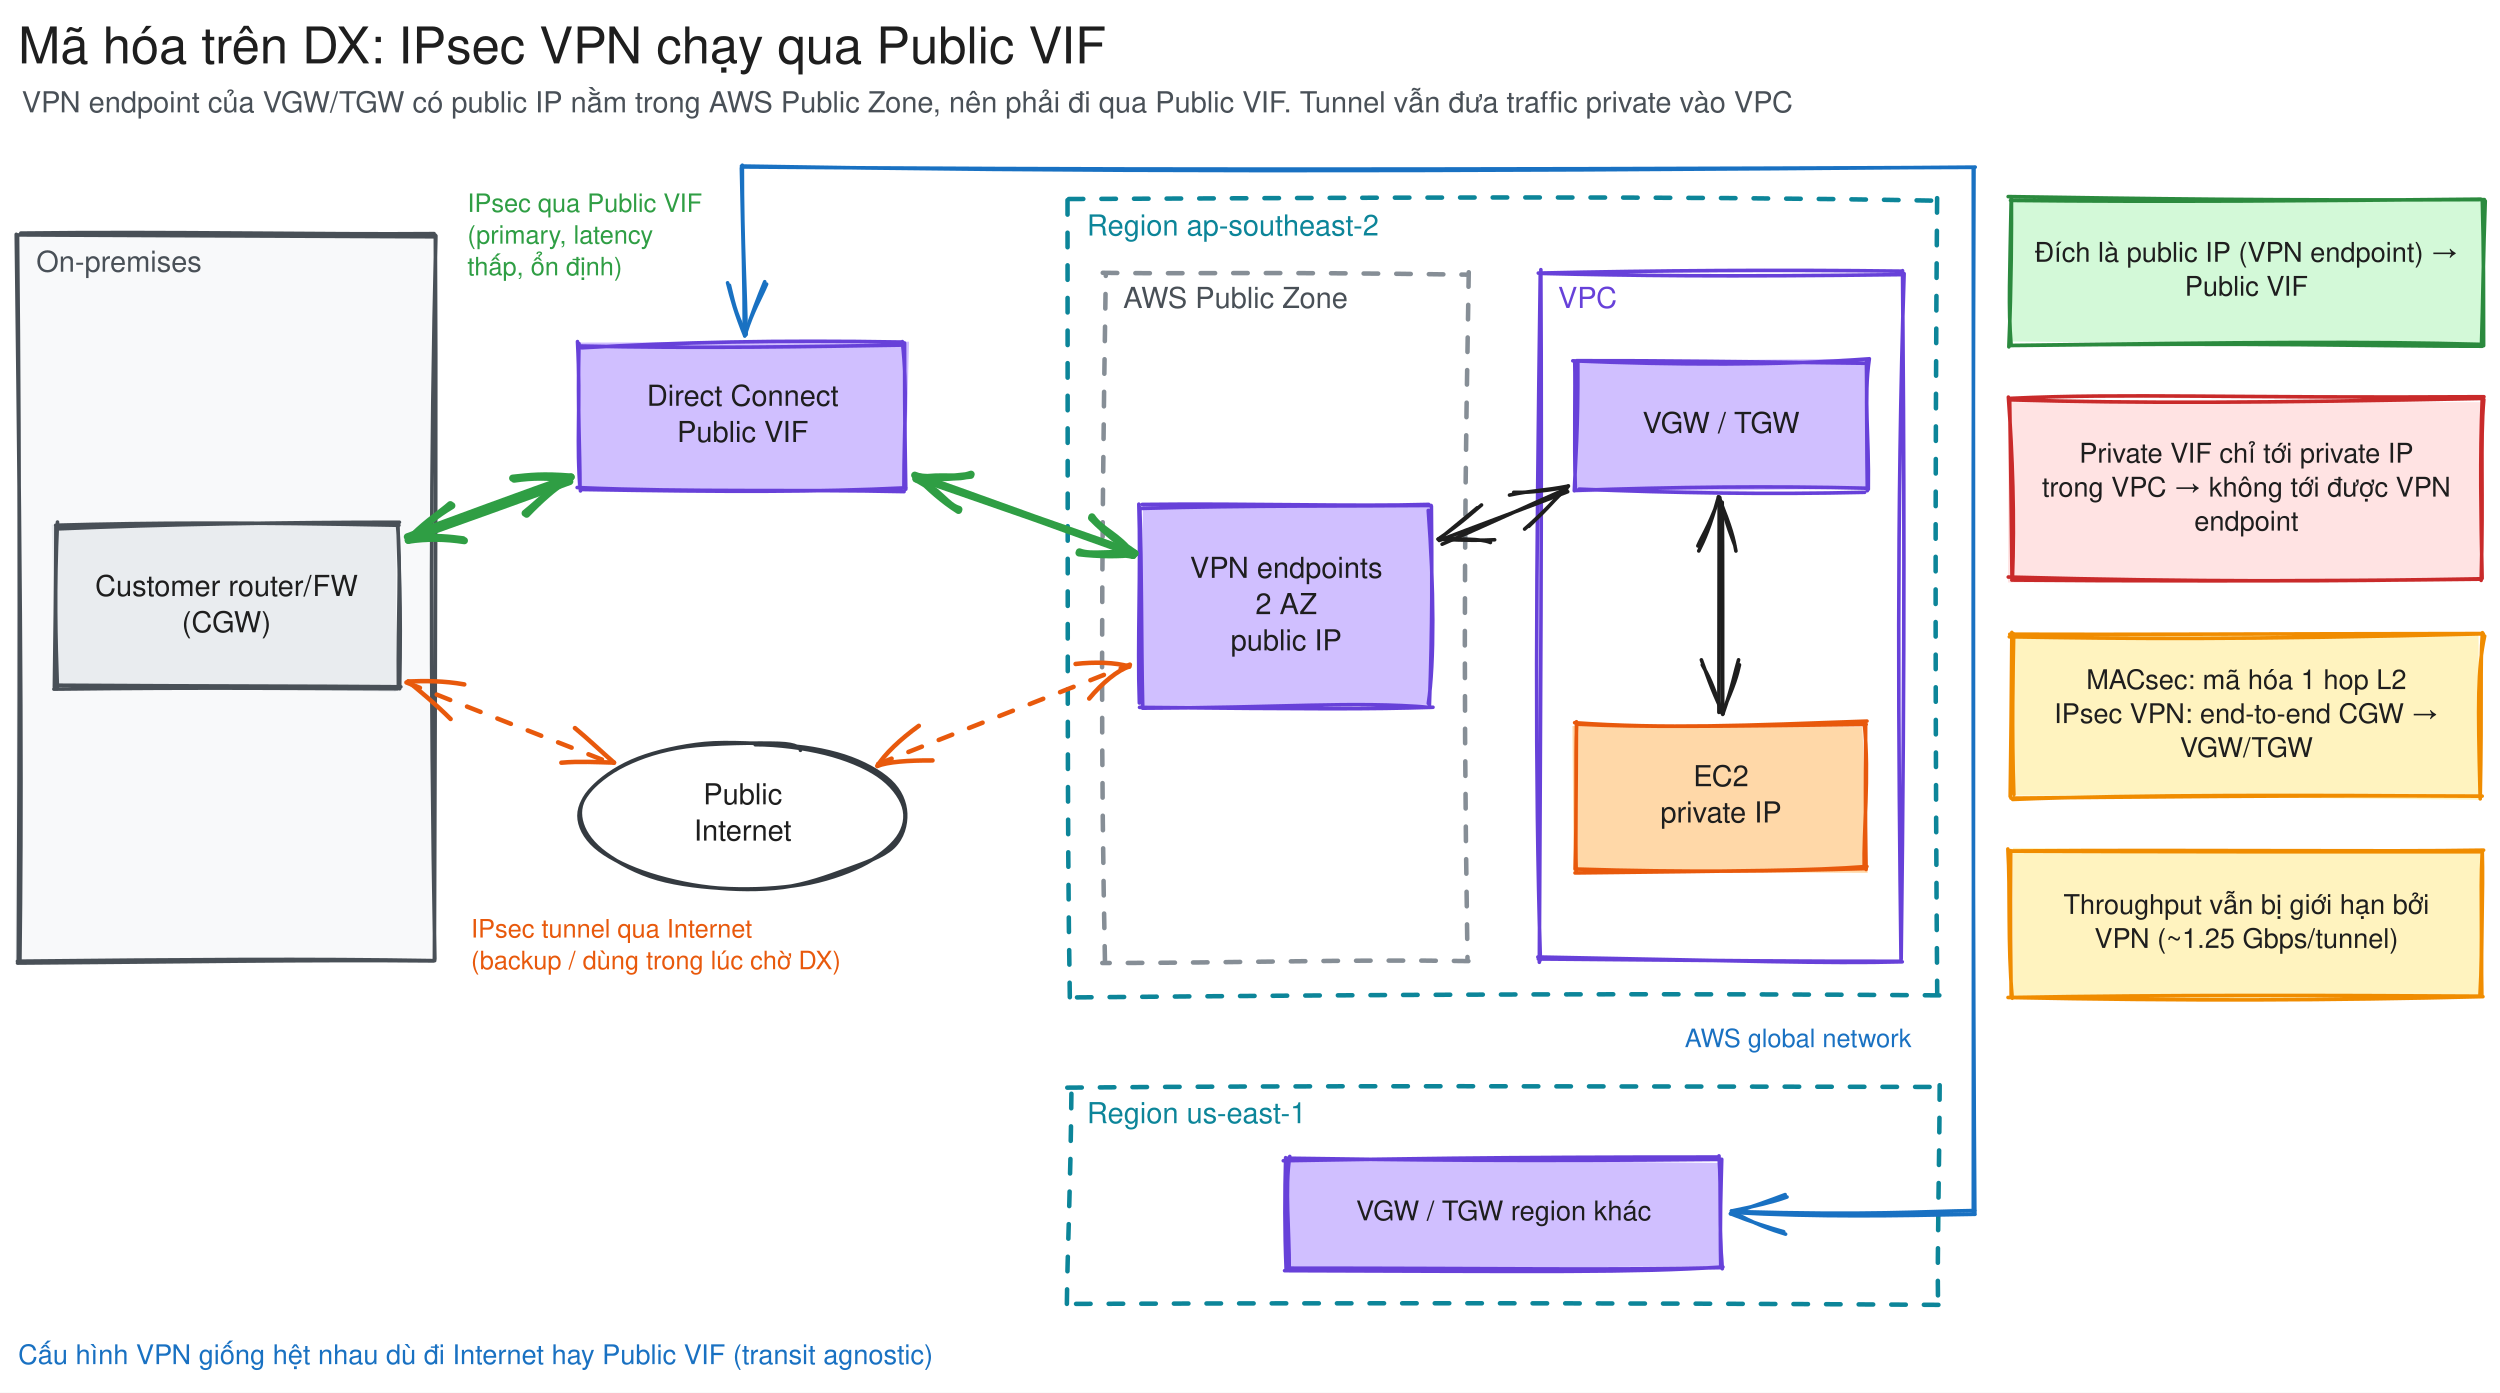
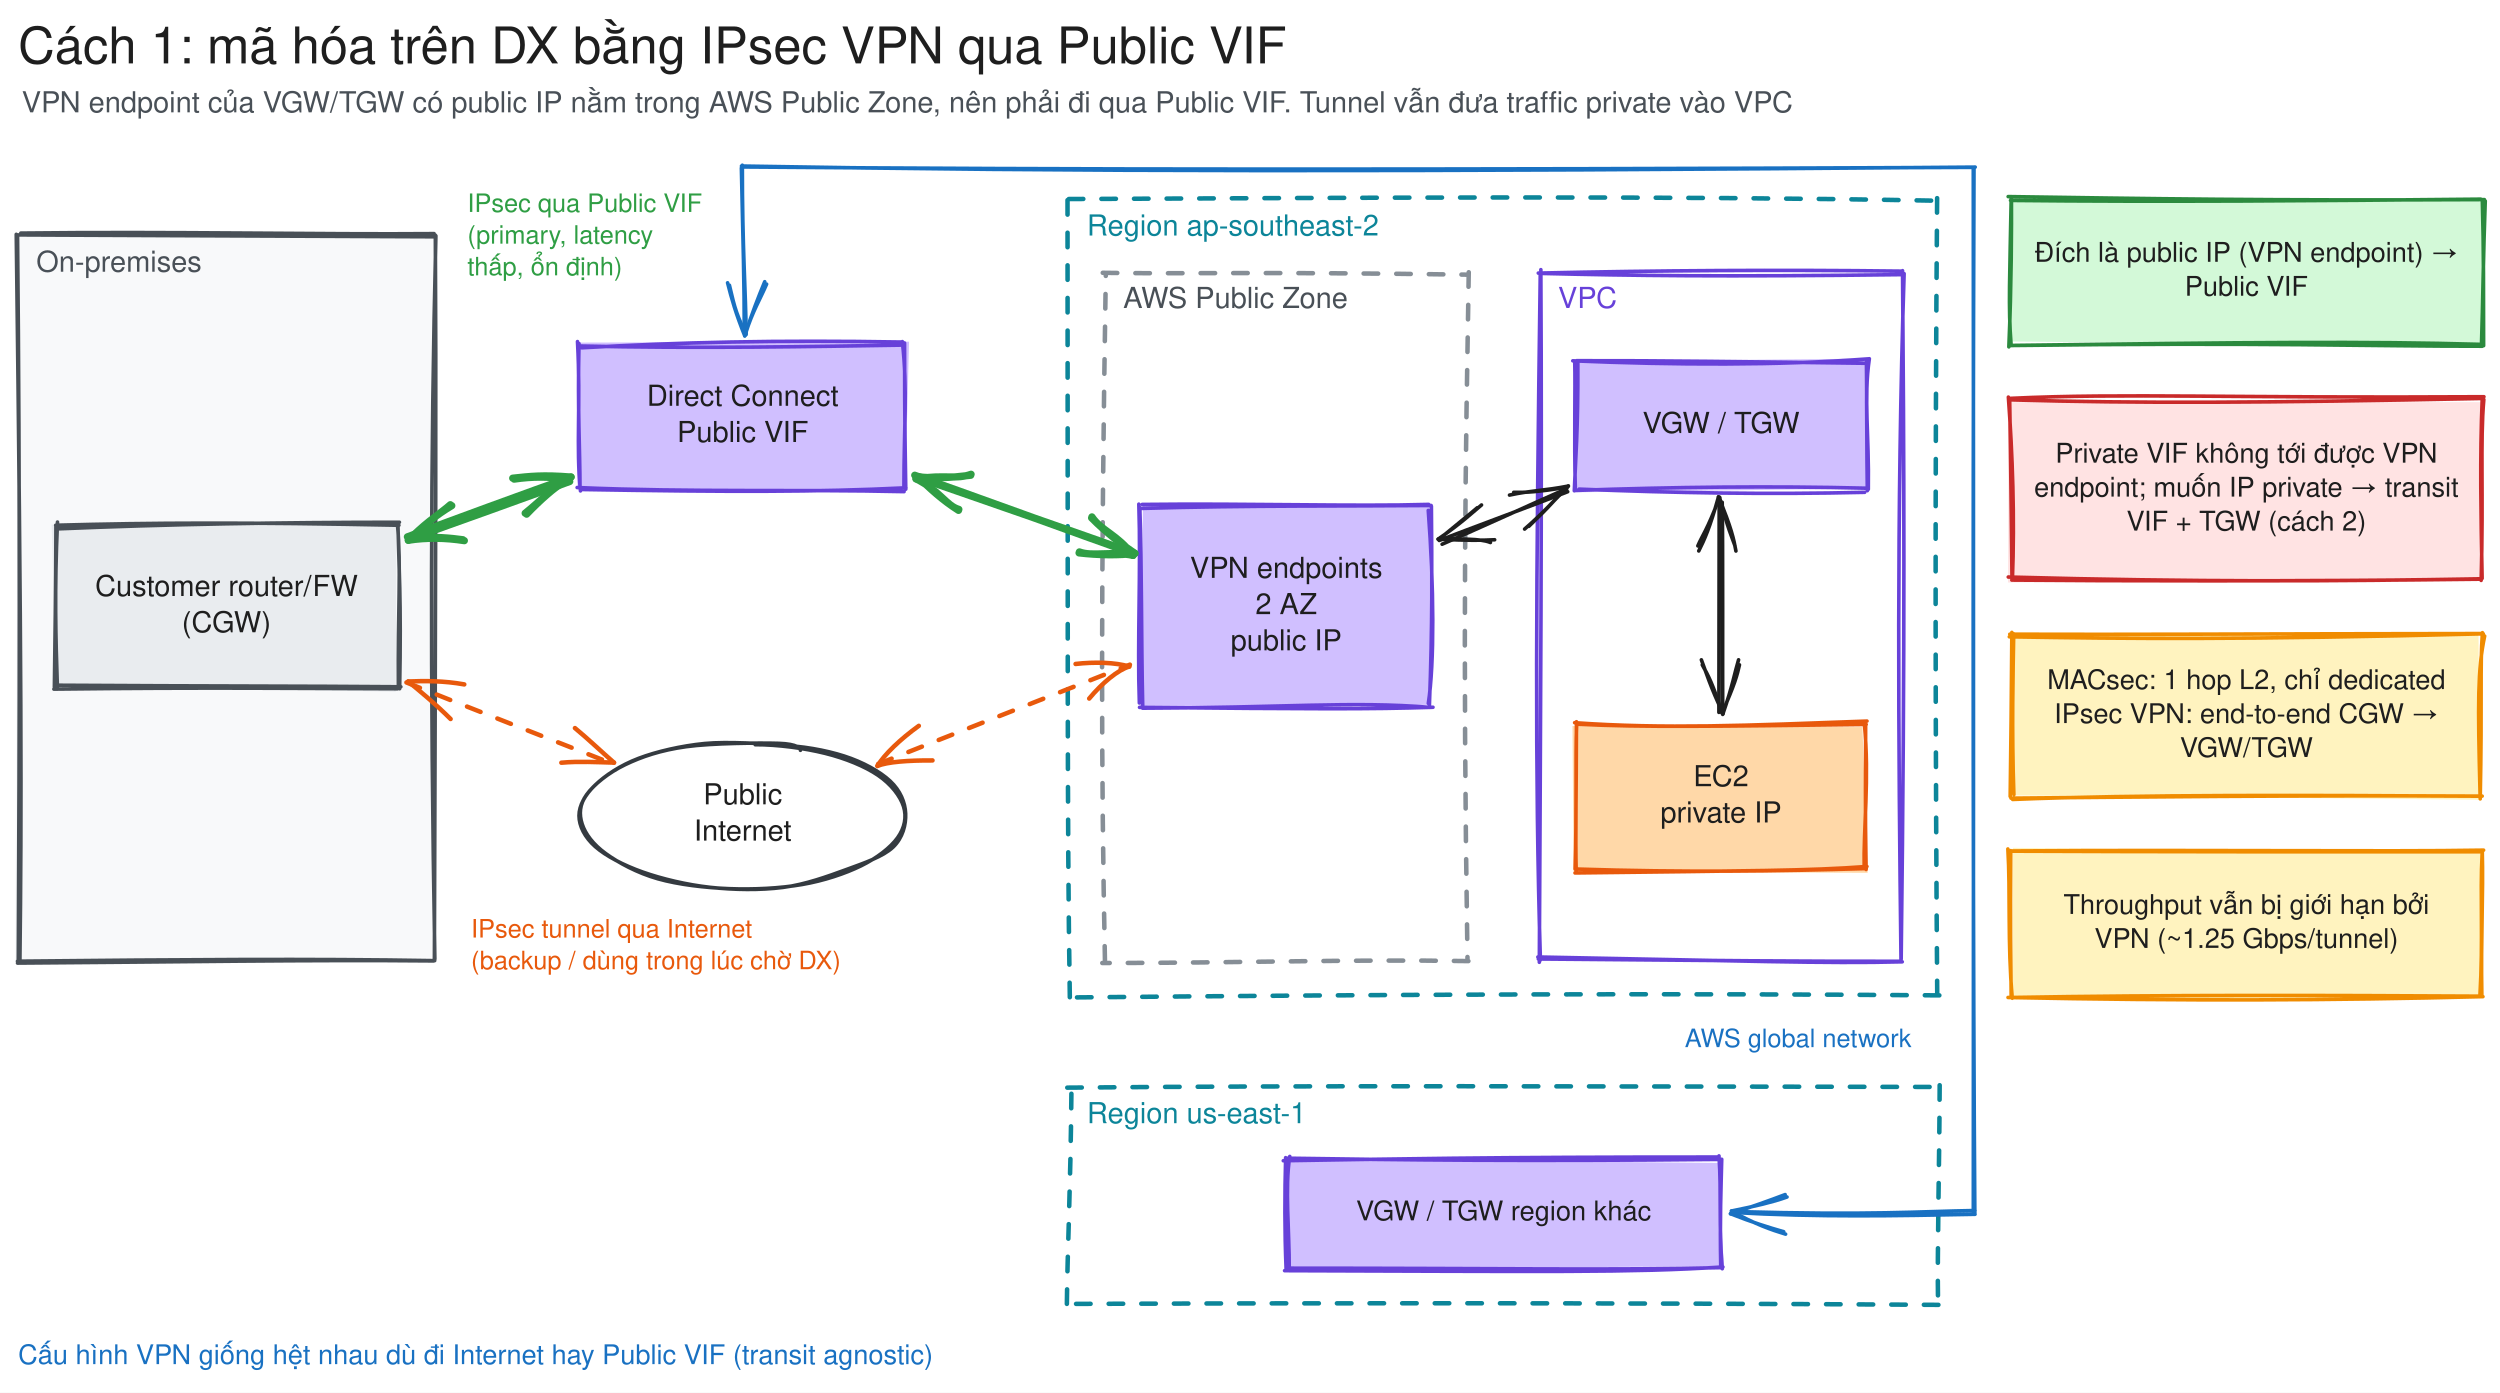
<svg xmlns="http://www.w3.org/2000/svg" version="1.1" viewBox="0 0 1380 768.75" width="1380" height="768.75">
  <defs>
    <style>
      @font-face {
        font-family: "Virgil";
        src: url("https://excalidraw.com/Virgil.woff2");
      }
      @font-face {
        font-family: "Cascadia";
        src: url("https://excalidraw.com/Cascadia.woff2");
      }
    </style>
  </defs>
  <rect x="0" y="0" width="1380" height="768.75" fill="#ffffff" />
-   <g transform="translate(10 10) rotate(0 304.64 17.5)">
-     <text x="0" y="25" font-family="Helvetica, Segoe UI Emoji" font-size="28px" fill="#1e1e1e" text-anchor="start" style="white-space: pre;" direction="ltr">Mã hóa trên DX: IPsec VPN chạy qua Public VIF</text>
+   <g transform="translate(10 10) rotate(0 352.03 17.5)">
+     <text x="0" y="25" font-family="Helvetica, Segoe UI Emoji" font-size="28px" fill="#1e1e1e" text-anchor="start" style="white-space: pre;" direction="ltr">Cách 1: mã hóa trên DX bằng IPsec VPN qua Public VIF</text>
  </g>
  <g transform="translate(12 48) rotate(0 504.96 10)">
    <text x="0" y="14" font-family="Helvetica, Segoe UI Emoji" font-size="16px" fill="#495057" text-anchor="start" style="white-space: pre;" direction="ltr">VPN endpoint của VGW/TGW có public IP nằm trong AWS Public Zone, nên phải đi qua Public VIF. Tunnel vẫn đưa traffic private vào VPC</text>
  </g>
  <g stroke-linecap="round" transform="translate(10 130) rotate(0 115 200)">
    <path d="M0.3 0.69 L229.93 1.6 L228.47 398.6 L-1.69 400.15" stroke="none" stroke-width="0" fill="#f8f9fa" />
    <path d="M1.5 -1.33 C84.46 -2.34, 168.47 -0.49, 229.61 -1.04 M-0.49 -0.33 C50.6 -0.02, 100.32 0.08, 229.39 0.71 M230.61 0.19 C227.68 121.36, 227.37 244.13, 230.04 399.39 M230.31 -0.2 C230.83 84.76, 230.52 168.41, 229.78 399.68 M229.4 400.43 C159.92 399.75, 89.06 401.03, -0.32 401.63 M229.94 400.27 C161.02 399.11, 91.8 399.65, -0.35 400.58 M1 399.61 C1.98 319.25, 1.98 238.98, -1.03 -0.64 M0.09 399.71 C0.73 271.05, 1.12 142.92, -0.32 -0.13" stroke="#495057" stroke-width="2" fill="none" />
  </g>
  <g transform="translate(20 136) rotate(0 48.24 10)">
    <text x="0" y="14" font-family="Helvetica, Segoe UI Emoji" font-size="16px" fill="#495057" text-anchor="start" style="white-space: pre;" direction="ltr">On-premises</text>
  </g>
  <g stroke-linecap="round" transform="translate(590 110) rotate(0 240 220)">
    <path d="M-0.02 -0.14 C163.38 -0.79, 325.05 -2.11, 479.85 0.8 M479.29 -0.62 C478.03 155.61, 478.34 311.7, 479.36 440.64 M480.51 439.44 C331.74 438.24, 184.85 438.9, -0.64 440.6 M0.54 440.46 C-1.08 340.12, -0.43 240.42, -0.73 0.03" stroke="#0c8599" stroke-width="2.5" fill="none" stroke-dasharray="8 10" />
  </g>
  <g transform="translate(600 116) rotate(0 86.96 10)">
    <text x="0" y="14" font-family="Helvetica, Segoe UI Emoji" font-size="16px" fill="#0c8599" text-anchor="start" style="white-space: pre;" direction="ltr">Region ap-southeast-2</text>
  </g>
  <g stroke-linecap="round" transform="translate(610 150) rotate(0 100 190)">
    <path d="M-1.27 0.59 C41.41 1.33, 82.52 -0.09, 200.54 1.62 M200.75 0.29 C199.08 98.87, 197.23 198.21, 200.05 379.15 M200.55 380.52 C136.02 379.47, 73.55 381.56, -1.53 381.59 M-0.07 380.28 C-2.11 278.62, -2.42 176.75, 0.41 1.1" stroke="#868e96" stroke-width="2.5" fill="none" stroke-dasharray="8 10" />
  </g>
  <g transform="translate(620 156) rotate(0 62 10)">
    <text x="0" y="14" font-family="Helvetica, Segoe UI Emoji" font-size="16px" fill="#495057" text-anchor="start" style="white-space: pre;" direction="ltr">AWS Public Zone</text>
  </g>
  <g stroke-linecap="round" transform="translate(850 150) rotate(0 100 190)">
    <path d="M0.97 0.93 C50.85 2.15, 99.98 2.86, 199.73 1.6 M-0.86 0.75 C65.23 -0.73, 132.13 -1.17, 199.69 -0.33 M201.08 1.05 C196.87 131.34, 197.92 261.11, 199.36 380.7 M200.2 -0.59 C200.99 100.74, 201.66 202.57, 199.45 379.44 M200.04 380.92 C157.69 382.03, 112.06 380.35, -1.1 378.26 M199.35 380.62 C147.51 380.71, 96.28 380.26, -0.84 379.36 M-0.29 381.18 C0.32 252.18, 1.26 125.68, 0.55 -1.15 M0.3 379.94 C-2.79 276.59, -2.12 172.78, 0.23 0.39" stroke="#6741d9" stroke-width="2" fill="none" />
  </g>
  <g transform="translate(860 156) rotate(0 15.36 10)">
    <text x="0" y="14" font-family="Helvetica, Segoe UI Emoji" font-size="16px" fill="#6741d9" text-anchor="start" style="white-space: pre;" direction="ltr">VPC</text>
  </g>
  <g stroke-linecap="round" transform="translate(590 600) rotate(0 240 60)">
    <path d="M-0.86 0.38 C139.66 -0.92, 281.12 -0.27, 479.36 -0.01 M480.7 -0.95 C480.54 45.07, 479.29 88.62, 479.8 120.22 M479.99 120.28 C295.08 119.05, 110.8 119.31, -0.38 119.75 M-1.09 119.73 C-0.77 88.68, 0.87 60.79, 1.44 1.52" stroke="#0c8599" stroke-width="2.5" fill="none" stroke-dasharray="8 10" />
  </g>
  <g transform="translate(600 606) rotate(0 65.76 10)">
    <text x="0" y="14" font-family="Helvetica, Segoe UI Emoji" font-size="16px" fill="#0c8599" text-anchor="start" style="white-space: pre;" direction="ltr">Region us-east-1</text>
  </g>
  <g stroke-linecap="round" transform="translate(30 290) rotate(0 95 45)">
    <path d="M-1.52 -0.38 L188.86 0.41 L188.48 91.85 L1.04 88.4" stroke="none" stroke-width="0" fill="#e9ecef" />
    <path d="M1.52 1.95 C62.63 -0.66, 124.27 -1.67, 190.47 -1.72 M0.74 -0.06 C53.87 -1.5, 106.32 -1.77, 190.19 -0.05 M189.36 -0.87 C191.56 22.98, 189.52 47.68, 189.89 89.43 M189.66 -0.57 C190.1 21.16, 191.59 40.91, 190.6 90.17 M191.26 89.1 C137.19 88.64, 85.18 88.78, 1.74 88.24 M189.46 90.2 C137.49 90.07, 84.09 89.38, -0.25 90.4 M1.67 89.19 C0.76 62.35, 0.06 35.16, 1.73 -1.82 M0.02 89.28 C0.26 63.79, 0.83 37.61, 0.87 0.38" stroke="#495057" stroke-width="2" fill="none" />
  </g>
  <g transform="translate(43.8 315) rotate(0 81.2 20)">
    <text x="81.2" y="14" font-family="Helvetica, Segoe UI Emoji" font-size="16px" fill="#1e1e1e" text-anchor="middle" style="white-space: pre;" direction="ltr">Customer router/FW</text>
    <text x="81.2" y="34" font-family="Helvetica, Segoe UI Emoji" font-size="16px" fill="#1e1e1e" text-anchor="middle" style="white-space: pre;" direction="ltr">(CGW)</text>
  </g>
  <g stroke-linecap="round" transform="translate(320 190) rotate(0 90 40)">
    <path d="M-0.84 -0.89 L181.79 -1.41 L179.71 80.32 L-1.25 79.97" stroke="none" stroke-width="0" fill="#d0bfff" />
    <path d="M1.1 1.99 C54.93 -1.09, 108.44 -2.39, 178.34 -1.18 M-0.34 0.98 C64.61 2.5, 128.81 1.3, 179.32 0.48 M178.09 -1.43 C181.09 24.59, 178.95 47.28, 178.96 78.09 M179.3 -0.65 C179.49 16.68, 179.13 33.55, 179.98 80.04 M179.05 81.38 C120.94 80.03, 61.92 81.84, -1.42 79.12 M180.08 79.27 C130.98 81.67, 83.07 81.62, 0.53 80.2 M0.42 80.98 C-2.12 56.61, 0.65 33.77, -1.22 -1.45 M0.16 79.04 C0.15 58.42, -1.22 36.85, -0.39 -0.35" stroke="#6741d9" stroke-width="2" fill="none" />
  </g>
  <g transform="translate(352.72 210) rotate(0 57.28 20)">
    <text x="57.28" y="14" font-family="Helvetica, Segoe UI Emoji" font-size="16px" fill="#1e1e1e" text-anchor="middle" style="white-space: pre;" direction="ltr">Direct Connect</text>
    <text x="57.28" y="34" font-family="Helvetica, Segoe UI Emoji" font-size="16px" fill="#1e1e1e" text-anchor="middle" style="white-space: pre;" direction="ltr">Public VIF</text>
  </g>
  <g stroke-linecap="round" transform="translate(320 410) rotate(0 90 40)">
    <path d="M53 3.77 C63.53 0.89, 78.77 -0.45, 91.67 -0.26 C104.58 -0.07, 118.72 2.25, 130.42 4.92 C142.11 7.58, 153.76 11.11, 161.85 15.74 C169.95 20.37, 176.38 27.2, 178.98 32.69 C181.57 38.18, 180.72 43.2, 177.43 48.68 C174.13 54.16, 167.49 60.87, 159.2 65.58 C150.91 70.29, 139.54 74.45, 127.68 76.93 C115.81 79.4, 101.14 80.53, 88.01 80.43 C74.88 80.33, 60.55 79.15, 48.91 76.34 C37.26 73.53, 25.94 68.39, 18.16 63.57 C10.38 58.74, 4.91 52.82, 2.21 47.4 C-0.49 41.98, -1.21 36.46, 1.96 31.04 C5.12 25.62, 9.76 19.89, 21.2 14.87 C32.65 9.86, 59.07 3.26, 70.62 0.95 C82.18 -1.35, 90.07 0.4, 90.53 1.02 M73.66 -0.41 C85.5 -1.77, 102.73 -0.3, 115.19 1.47 C127.65 3.23, 138.98 6.22, 148.42 10.2 C157.86 14.18, 166.45 20.26, 171.83 25.35 C177.21 30.44, 181.35 35.19, 180.72 40.73 C180.08 46.27, 174.39 53.07, 168.01 58.6 C161.63 64.14, 153.11 70.42, 142.45 73.94 C131.8 77.46, 116.64 79.04, 104.07 79.71 C91.51 80.39, 79.2 79.63, 67.06 77.97 C54.91 76.31, 41.17 73.31, 31.2 69.74 C21.23 66.17, 12.38 61.73, 7.26 56.57 C2.13 51.41, -0.42 44.96, 0.45 38.78 C1.32 32.61, 6.2 24.55, 12.48 19.52 C18.76 14.5, 27.77 11.95, 38.13 8.64 C48.5 5.32, 68.68 0.97, 74.65 -0.38 C80.61 -1.73, 73.91 -0.1, 73.94 0.54" stroke="none" stroke-width="0" fill="#ffffff" />
    <path d="M96.87 1.07 C109.27 1.04, 124.13 3.04, 135.42 5.85 C146.72 8.66, 157.4 13.05, 164.62 17.95 C171.84 22.84, 176.95 29.46, 178.75 35.21 C180.55 40.96, 179.35 46.98, 175.44 52.44 C171.52 57.89, 164.06 63.65, 155.28 67.95 C146.5 72.25, 134.89 76.15, 122.76 78.25 C110.63 80.35, 95.79 81.07, 82.51 80.55 C69.23 80.02, 54.43 78.31, 43.07 75.08 C31.72 71.85, 21.33 66.2, 14.38 61.16 C7.43 56.13, 3.12 50.32, 1.37 44.89 C-0.39 39.46, -0.1 34.05, 3.84 28.59 C7.78 23.13, 15.87 16.54, 25.03 12.14 C34.18 7.73, 44.62 4.14, 58.77 2.17 C72.91 0.2, 99.38 -0.01, 109.89 0.32 C120.4 0.66, 122.06 3.25, 121.83 4.17 M109.79 1.33 C122.3 1.61, 135.76 4.04, 146.03 7.34 C156.29 10.65, 165.73 15.85, 171.38 21.14 C177.03 26.42, 179.67 32.97, 179.92 39.07 C180.18 45.16, 178.38 52.53, 172.91 57.69 C167.43 62.85, 157.19 66.33, 147.08 70.02 C136.96 73.72, 124.71 78.22, 112.2 79.85 C99.7 81.48, 84.94 81.23, 72.04 79.81 C59.14 78.4, 45.39 75.11, 34.81 71.37 C24.23 67.62, 14.43 62.53, 8.56 57.34 C2.69 52.16, -0.38 45.92, -0.4 40.26 C-0.41 34.61, 3 28.66, 8.48 23.39 C13.96 18.11, 22.41 12.44, 32.48 8.61 C42.55 4.79, 56 1.71, 68.9 0.42 C81.8 -0.87, 103.01 0.76, 109.89 0.88 C116.78 1, 110.46 0.36, 110.19 1.15" stroke="#343a40" stroke-width="2" fill="none" />
  </g>
  <g transform="translate(377.92 430) rotate(0 32.08 20)">
    <text x="32.08" y="14" font-family="Helvetica, Segoe UI Emoji" font-size="16px" fill="#1e1e1e" text-anchor="middle" style="white-space: pre;" direction="ltr">Public</text>
    <text x="32.08" y="34" font-family="Helvetica, Segoe UI Emoji" font-size="16px" fill="#1e1e1e" text-anchor="middle" style="white-space: pre;" direction="ltr">Internet</text>
  </g>
  <g stroke-linecap="round" transform="translate(630 280) rotate(0 80 55)">
    <path d="M0.92 -1.95 L159.22 -0.27 L159.42 109.1 L-0.68 110.49" stroke="none" stroke-width="0" fill="#d0bfff" />
    <path d="M0.51 -1.55 C58.33 -2.27, 118.14 -0.35, 158.63 -1.57 M-0.65 0.67 C58.4 -1.09, 116.45 -0.51, 159.99 -0.97 M158.4 1.75 C161.55 43.11, 161.86 86.27, 158.43 108.27 M160.13 -0.56 C160.39 33, 160.76 64.56, 159.03 109.45 M159.52 110.48 C117.07 106.95, 77.42 110.73, 0.71 110.92 M161 110.41 C126.65 111.57, 94.18 111.4, -0.98 110.47 M-1.08 108.04 C-2.27 74.02, -0.18 34.42, -1.37 -1.71 M0.79 110.33 C-0.08 71.15, 0.31 33.68, -0.81 0.18" stroke="#6741d9" stroke-width="2" fill="none" />
  </g>
  <g transform="translate(656.08 305) rotate(0 53.92 30)">
    <text x="53.92" y="14" font-family="Helvetica, Segoe UI Emoji" font-size="16px" fill="#1e1e1e" text-anchor="middle" style="white-space: pre;" direction="ltr">VPN endpoints</text>
    <text x="53.92" y="34" font-family="Helvetica, Segoe UI Emoji" font-size="16px" fill="#1e1e1e" text-anchor="middle" style="white-space: pre;" direction="ltr">2 AZ</text>
    <text x="53.92" y="54" font-family="Helvetica, Segoe UI Emoji" font-size="16px" fill="#1e1e1e" text-anchor="middle" style="white-space: pre;" direction="ltr">public IP</text>
  </g>
  <g stroke-linecap="round" transform="translate(870 200) rotate(0 80 35)">
    <path d="M0.22 -0.55 L158.9 -2 L160.61 69.67 L-0.9 71.76" stroke="none" stroke-width="0" fill="#d0bfff" />
    <path d="M-1.82 -0.83 C54.66 1.54, 111.85 1.83, 161.7 -1.94 M0.29 -0.9 C47.41 -1, 94.33 -0.34, 160.45 0.54 M161.88 -1.98 C158.67 19.86, 161.82 40.28, 161.31 70.08 M160.16 -0.26 C160.53 23.22, 160.41 49.14, 160.76 70.86 M159.28 71.76 C106.25 73.03, 53.54 72.13, 1.68 69.99 M160.37 69.49 C107.51 68.17, 54.11 68.79, -0.8 70.73 M-0.98 70.9 C-0.36 53.91, 1.16 37.64, 0.97 -0.03 M-0.43 69.45 C-1.13 42.21, -0.36 14.45, -0.74 -0.43" stroke="#6741d9" stroke-width="2" fill="none" />
  </g>
  <g transform="translate(907.2 225) rotate(0 42.8 10)">
    <text x="42.8" y="14" font-family="Helvetica, Segoe UI Emoji" font-size="16px" fill="#1e1e1e" text-anchor="middle" style="white-space: pre;" direction="ltr">VGW / TGW</text>
  </g>
  <g stroke-linecap="round" transform="translate(870 400) rotate(0 80 40)">
    <path d="M-1.99 0.79 L158.06 1.36 L160.95 81.8 L-1.38 81.2" stroke="none" stroke-width="0" fill="#ffd8a8" />
    <path d="M-0.8 -1.07 C48.55 2.42, 94.33 0.46, 160.57 -1.96 M1 -0.21 C37.07 1.55, 75.1 0.96, 160.14 -0.09 M159.16 -0.12 C162 29.45, 158.54 57.59, 159.02 79.52 M159.83 0.92 C159.92 23.01, 159.41 45.03, 160.08 79.96 M160.55 78.29 C128.33 80.7, 96.83 80.64, -0.59 81.87 M160.17 79.45 C110.34 80.93, 60.61 81.65, -0.19 79.7 M0.07 81.77 C-0.45 60.14, 0.15 40.24, 0.2 -1.6 M-0.54 79.68 C0.41 49.56, -0.37 17.25, 0.28 0.66" stroke="#e8590c" stroke-width="2" fill="none" />
  </g>
  <g transform="translate(912.4 420) rotate(0 37.6 20)">
    <text x="37.6" y="14" font-family="Helvetica, Segoe UI Emoji" font-size="16px" fill="#1e1e1e" text-anchor="middle" style="white-space: pre;" direction="ltr">EC2</text>
    <text x="37.6" y="34" font-family="Helvetica, Segoe UI Emoji" font-size="16px" fill="#1e1e1e" text-anchor="middle" style="white-space: pre;" direction="ltr">private IP</text>
  </g>
  <g stroke-linecap="round" transform="translate(710 640) rotate(0 120 30)">
    <path d="M0.61 -0.38 L238.59 1.97 L241.55 58.98 L1.8 60.41" stroke="none" stroke-width="0" fill="#d0bfff" />
    <path d="M-1.62 0.73 C54.63 -0.19, 111.96 -1.36, 238.58 -1.32 M-0.21 -0.69 C65.51 0.31, 130.65 1.12, 239.31 -0.01 M238.88 -1.95 C240.3 18.49, 238.69 36.18, 240.69 60.34 M240.39 -0.08 C240.02 16.1, 239.31 32.22, 239.86 59.83 M241.04 59.36 C190.7 62.68, 141.49 61.83, -0.91 61.41 M240.83 59.72 C180.32 61.19, 120.54 60.04, 0.65 60.03 M1.66 60.23 C1.76 39.75, -0.82 15.78, 1.95 -1.65 M-0.05 60.98 C-0.95 39.39, -0.87 18.77, -0.33 -0.97" stroke="#6741d9" stroke-width="2" fill="none" />
  </g>
  <g transform="translate(747.65 660.625) rotate(0 82.35 9.375)">
    <text x="82.35" y="13" font-family="Helvetica, Segoe UI Emoji" font-size="15px" fill="#1e1e1e" text-anchor="middle" style="white-space: pre;" direction="ltr">VGW / TGW region khác</text>
  </g>
  <g stroke-linecap="round" transform="translate(1110 110) rotate(0 130 40)">
    <path d="M-0.06 1.49 L260.02 0.98 L261.65 81.07 L-0.33 78.5" stroke="none" stroke-width="0" fill="#d3f9d8" />
    <path d="M-1.49 -1.48 C71.56 -0.38, 144.97 0.8, 261.37 0.18 M-0.19 0.64 C83.7 1.55, 167.3 0.86, 259.4 -0.07 M261.86 0.96 C260.83 28.52, 260.5 59.06, 259.78 80.08 M260.24 0.56 C261.04 26.71, 260.9 54.68, 260.95 80.81 M260.21 81.12 C199.9 81.19, 140.78 78.91, -0.44 80.73 M259.38 80.09 C196.89 78.32, 132.37 78.9, 0.52 80.67 M-1.11 81.47 C0.36 47.08, 0.4 14.37, 0.32 -0.92 M0.09 79.85 C-1.48 60.14, -0.57 41.73, 0.18 -0.53" stroke="#2b8a3e" stroke-width="2" fill="none" />
  </g>
  <g transform="translate(1125.775 131.25) rotate(0 114.225 18.75)">
    <text x="114.225" y="13.25" font-family="Helvetica, Segoe UI Emoji" font-size="15px" fill="#1e1e1e" text-anchor="middle" style="white-space: pre;" direction="ltr">Đích là public IP (VPN endpoint) →</text>
    <text x="114.225" y="32" font-family="Helvetica, Segoe UI Emoji" font-size="15px" fill="#1e1e1e" text-anchor="middle" style="white-space: pre;" direction="ltr">Public VIF</text>
  </g>
  <g stroke-linecap="round" transform="translate(1110 220) rotate(0 130 50)">
    <path d="M-1.38 1.96 L260.36 1.99 L258.62 98.6 L-1.56 101.57" stroke="none" stroke-width="0" fill="#ffe3e3" />
    <path d="M-0.16 -0.11 C61.61 -3.07, 123.35 -0.14, 261.13 -1.01 M0.49 0.75 C70.01 2.7, 138.98 2.45, 260.3 -0.05 M261.07 0.51 C258.99 24.22, 260.96 51.41, 259.58 100.38 M260.2 -0.33 C258.8 33.02, 259.48 64.19, 260.13 99.28 M258.55 99.5 C180.98 100.9, 102.71 101.34, -1.44 98.52 M259.24 99.71 C156.95 101, 53.56 100.71, 0.52 100.2 M0.85 100.16 C2.17 65.74, 0.92 30.55, -1.38 -0.8 M0.62 99.28 C0.23 68.14, -0.04 34.59, -0.67 0.07" stroke="#c92a2a" stroke-width="2" fill="none" />
  </g>
-   <g transform="translate(1128.775 241.875) rotate(0 111.225 28.125)">
-     <text x="111.225" y="13.5" font-family="Helvetica, Segoe UI Emoji" font-size="15px" fill="#1e1e1e" text-anchor="middle" style="white-space: pre;" direction="ltr">Private VIF chỉ tới private IP</text>
-     <text x="111.225" y="32.25" font-family="Helvetica, Segoe UI Emoji" font-size="15px" fill="#1e1e1e" text-anchor="middle" style="white-space: pre;" direction="ltr">trong VPC → không tới được VPN</text>
-     <text x="111.225" y="51" font-family="Helvetica, Segoe UI Emoji" font-size="15px" fill="#1e1e1e" text-anchor="middle" style="white-space: pre;" direction="ltr">endpoint</text>
+   <g transform="translate(1110.24 241.88) rotate(0 129.76 28.12)">
+     <text x="129.76" y="13.5" font-family="Helvetica, Segoe UI Emoji" font-size="15px" fill="#1e1e1e" text-anchor="middle" style="white-space: pre;" direction="ltr">Private VIF không tới được VPN</text>
+     <text x="129.76" y="32.25" font-family="Helvetica, Segoe UI Emoji" font-size="15px" fill="#1e1e1e" text-anchor="middle" style="white-space: pre;" direction="ltr">endpoint; muốn IP private → transit</text>
+     <text x="129.76" y="51" font-family="Helvetica, Segoe UI Emoji" font-size="15px" fill="#1e1e1e" text-anchor="middle" style="white-space: pre;" direction="ltr">VIF + TGW (cách 2)</text>
  </g>
  <g stroke-linecap="round" transform="translate(1110 350) rotate(0 130 45)">
    <path d="M-0.02 -0.77 L258.14 -0.15 L258.7 91.42 L-0.06 89.04" stroke="none" stroke-width="0" fill="#fff3bf" />
    <path d="M-0.86 1.52 C64.87 2.61, 126.41 3.3, 260.77 -0.13 M-0.61 0.08 C64.94 0.34, 130.02 -0.13, 259.4 -0.28 M261.53 1.1 C257.63 19.81, 257.69 37.18, 259 88.5 M260.29 -0.76 C258.91 18.09, 260.19 35.99, 259.08 90.98 M258.7 89.5 C165.28 88.96, 69.26 88.48, 0.99 91.3 M260.16 89.45 C160.25 88.91, 59.09 90.07, 0.06 90.58 M1.66 88.64 C0.42 53.37, 1.25 19.37, 1.57 -0.15 M-0.38 89.64 C0.03 62.95, 0.23 36.17, 0.54 -0.91" stroke="#f08c00" stroke-width="2" fill="none" />
  </g>
-   <g transform="translate(1136.275 366.875) rotate(0 103.725 28.125)">
-     <text x="103.725" y="13.5" font-family="Helvetica, Segoe UI Emoji" font-size="15px" fill="#1e1e1e" text-anchor="middle" style="white-space: pre;" direction="ltr">MACsec: mã hóa 1 hop L2</text>
-     <text x="103.725" y="32.25" font-family="Helvetica, Segoe UI Emoji" font-size="15px" fill="#1e1e1e" text-anchor="middle" style="white-space: pre;" direction="ltr">IPsec VPN: end-to-end CGW →</text>
-     <text x="103.725" y="51" font-family="Helvetica, Segoe UI Emoji" font-size="15px" fill="#1e1e1e" text-anchor="middle" style="white-space: pre;" direction="ltr">VGW/TGW</text>
+   <g transform="translate(1120.91 366.88) rotate(0 119.09 28.12)">
+     <text x="119.09" y="13.5" font-family="Helvetica, Segoe UI Emoji" font-size="15px" fill="#1e1e1e" text-anchor="middle" style="white-space: pre;" direction="ltr">MACsec: 1 hop L2, chỉ dedicated</text>
+     <text x="119.09" y="32.25" font-family="Helvetica, Segoe UI Emoji" font-size="15px" fill="#1e1e1e" text-anchor="middle" style="white-space: pre;" direction="ltr">IPsec VPN: end-to-end CGW →</text>
+     <text x="119.09" y="51" font-family="Helvetica, Segoe UI Emoji" font-size="15px" fill="#1e1e1e" text-anchor="middle" style="white-space: pre;" direction="ltr">VGW/TGW</text>
  </g>
  <g stroke-linecap="round" transform="translate(1110 470) rotate(0 130 40)">
    <path d="M1.07 -1.99 L259.76 1.01 L260.55 80.45 L1.15 81.55" stroke="none" stroke-width="0" fill="#fff3bf" />
    <path d="M0.91 -0.27 C103.23 -1.08, 205.25 0.25, 260.94 -0.72 M-0.02 -0.15 C81.3 0.22, 161.64 0.22, 260.25 0.19 M260.13 1.49 C258.89 23.53, 260.74 48.51, 258.9 80.08 M260.21 -0.69 C260.87 24.08, 259.38 46.75, 259.98 79.58 M260.58 80.14 C178.09 82.26, 96.3 82.63, -1.57 80.61 M260.19 79.89 C172.79 79.39, 85.13 79.09, -0.16 80.62 M0.78 81.04 C-1.92 50.81, -0.23 21.86, -1.66 -1.37 M0.17 80.29 C-0.06 60.24, -0.34 40.34, -0.06 -0.45" stroke="#f08c00" stroke-width="2" fill="none" />
  </g>
  <g transform="translate(1136.2 491.25) rotate(0 103.8 18.75)">
    <text x="103.8" y="13.25" font-family="Helvetica, Segoe UI Emoji" font-size="15px" fill="#1e1e1e" text-anchor="middle" style="white-space: pre;" direction="ltr">Throughput vẫn bị giới hạn bởi</text>
    <text x="103.8" y="32" font-family="Helvetica, Segoe UI Emoji" font-size="15px" fill="#1e1e1e" text-anchor="middle" style="white-space: pre;" direction="ltr">VPN (~1.25 Gbps/tunnel)</text>
  </g>
  <g stroke-linecap="round">
    <g transform="translate(225.6301 297.9258) rotate(0 44.36994 -16.34682)">
      <path d="M0.47 -0.35 C15.35 -5.63, 74.23 -26.74, 88.86 -32.14 M-0.74 -1.59 C14.02 -7.17, 73.31 -28.98, 87.98 -33.97" stroke="#2f9e44" stroke-width="4" fill="none" />
    </g>
    <g transform="translate(225.6301 297.9258) rotate(0 44.36994 -16.34682)">
      <path d="M22.96 -19.32 C18.22 -15.06, 11 -10.84, 2.09 -1 M23.75 -18.79 C15.47 -13.85, 7.39 -7.45, -0.23 0.31" stroke="#2f9e44" stroke-width="4" fill="none" />
    </g>
    <g transform="translate(225.6301 297.9258) rotate(0 44.36994 -16.34682)">
      <path d="M29.88 0 C23.37 -0.89, 14.3 -1.85, 2.09 -1 M30.68 0.52 C20.2 -1.1, 9.77 -1.26, -0.23 0.31" stroke="#2f9e44" stroke-width="4" fill="none" />
    </g>
    <g transform="translate(225.6301 297.9258) rotate(0 44.36994 -16.34682)">
      <path d="M64.27 -14.64 C72.07 -20.82, 77.23 -26.86, 89.59 -34.61 M65.07 -14.11 C72.78 -22.15, 80.4 -28.76, 87.27 -33.3" stroke="#2f9e44" stroke-width="4" fill="none" />
    </g>
    <g transform="translate(225.6301 297.9258) rotate(0 44.36994 -16.34682)">
      <path d="M57.39 -33.97 C66.94 -35, 73.95 -35.86, 89.59 -34.61 M58.18 -33.44 C68.08 -34.91, 78.03 -34.96, 87.27 -33.3" stroke="#2f9e44" stroke-width="4" fill="none" />
    </g>
  </g>
  <g stroke-linecap="round">
    <g transform="translate(505.6632 263.4821) rotate(0 59.33685 20.7679)">
      <path d="M0.48 -0.07 C20.22 6.73, 98.09 33.86, 117.95 40.97 M-0.72 -1.15 C19.44 5.78, 100.26 35.21, 120.28 42.21" stroke="#2f9e44" stroke-width="4" fill="none" />
    </g>
    <g transform="translate(505.6632 263.4821) rotate(0 59.33685 20.7679)">
      <path d="M30.37 -1.69 C21.66 1.39, 16.54 -1.66, -0.01 0.83 M30.18 -1.14 C19 0.26, 9.46 0.68, 1.02 -0.33" stroke="#2f9e44" stroke-width="4" fill="none" />
    </g>
    <g transform="translate(505.6632 263.4821) rotate(0 59.33685 20.7679)">
      <path d="M23.62 17.69 C16.65 15.65, 13.3 7.52, -0.01 0.83 M23.44 18.24 C14.62 12.67, 7.51 6.1, 1.02 -0.33" stroke="#2f9e44" stroke-width="4" fill="none" />
    </g>
    <g transform="translate(505.6632 263.4821) rotate(0 59.33685 20.7679)">
      <path d="M90.17 41.17 C97.21 43.86, 107.84 40.66, 119.79 43.1 M89.98 41.73 C100.41 42.95, 112.48 43.16, 120.81 41.95" stroke="#2f9e44" stroke-width="4" fill="none" />
    </g>
    <g transform="translate(505.6632 263.4821) rotate(0 59.33685 20.7679)">
      <path d="M97.08 21.85 C102.34 29.63, 111.16 31.51, 119.79 43.1 M96.9 22.4 C104.89 30.59, 114.47 37.75, 120.81 41.95" stroke="#2f9e44" stroke-width="4" fill="none" />
    </g>
  </g>
  <g stroke-linecap="round">
    <g transform="translate(225.5641 375.5785) rotate(0 56.11876 22.64441)">
      <path d="M-1.2 1.14 C17.44 8.83, 93.6 38.5, 112.39 45.93" stroke="#e8590c" stroke-width="2.5" fill="none" stroke-dasharray="8 10" />
    </g>
    <g transform="translate(225.5641 375.5785) rotate(0 56.11876 22.64441)">
      <path d="M30.7 2.21 C19.48 0.19, 8.79 0.23, -0.22 0.6" stroke="#e8590c" stroke-width="2.5" fill="none" />
    </g>
    <g transform="translate(225.5641 375.5785) rotate(0 56.11876 22.64441)">
      <path d="M23.16 21.3 C14.58 12.74, 6.5 6.17, -0.22 0.6" stroke="#e8590c" stroke-width="2.5" fill="none" />
    </g>
    <g transform="translate(225.5641 375.5785) rotate(0 56.11876 22.64441)">
      <path d="M84.31 45.44 C93.86 44.56, 103.95 45.14, 113.36 45.39" stroke="#e8590c" stroke-width="2.5" fill="none" />
    </g>
    <g transform="translate(225.5641 375.5785) rotate(0 56.11876 22.64441)">
      <path d="M91.81 26.33 C98.74 32, 106.23 39.19, 113.36 45.39" stroke="#e8590c" stroke-width="2.5" fill="none" />
    </g>
  </g>
  <g stroke-linecap="round">
    <g transform="translate(483.7548 421.7273) rotate(0 70.32134 -26.95651)">
      <path d="M0.96 0.01 C24.1 -9.28, 116.84 -45.71, 139.94 -54.84" stroke="#e8590c" stroke-width="2.5" fill="none" stroke-dasharray="8 10" />
    </g>
    <g transform="translate(483.7548 421.7273) rotate(0 70.32134 -26.95651)">
      <path d="M23.43 -21.06 C13.2 -13.69, 4.43 -5.31, 0.6 1.07" stroke="#e8590c" stroke-width="2.5" fill="none" />
    </g>
    <g transform="translate(483.7548 421.7273) rotate(0 70.32134 -26.95651)">
      <path d="M30.97 -1.97 C17.63 -2.04, 5.9 -1.16, 0.6 1.07" stroke="#e8590c" stroke-width="2.5" fill="none" />
    </g>
    <g transform="translate(483.7548 421.7273) rotate(0 70.32134 -26.95651)">
      <path d="M117.49 -36.13 C124.6 -44.75, 133.48 -52, 139.58 -53.78" stroke="#e8590c" stroke-width="2.5" fill="none" />
    </g>
    <g transform="translate(483.7548 421.7273) rotate(0 70.32134 -26.95651)">
      <path d="M109.97 -55.22 C120.18 -56.4, 132.01 -56.15, 139.58 -53.78" stroke="#e8590c" stroke-width="2.5" fill="none" />
    </g>
  </g>
  <g stroke-linecap="round">
    <g transform="translate(795.5385 299.359) rotate(0 34.46154 -14.35897)">
      <path d="M-1.11 -1.03 C10.53 -5.6, 58.23 -23.28, 69.82 -27.93 M0.51 1.05 C12.07 -3.83, 58.19 -24.84, 69.35 -29.64" stroke="#1e1e1e" stroke-width="2" fill="none" />
    </g>
    <g transform="translate(795.5385 299.359) rotate(0 34.46154 -14.35897)">
      <path d="M19.92 -19.09 C16.07 -15.72, 7.57 -9.02, -0.26 -2.46 M22.26 -20.61 C16.32 -15.7, 11.7 -11.06, -1.68 -1.75" stroke="#1e1e1e" stroke-width="2" fill="none" />
    </g>
    <g transform="translate(795.5385 299.359) rotate(0 34.46154 -14.35897)">
      <path d="M27.17 0.11 C21.22 -2.33, 10.55 -1.38, -0.26 -2.46 M29.51 -1.41 C21.74 -1.05, 15.42 -0.92, -1.68 -1.75" stroke="#1e1e1e" stroke-width="2" fill="none" />
    </g>
    <g transform="translate(795.5385 299.359) rotate(0 34.46154 -14.35897)">
      <path d="M46.04 -7.31 C55.61 -15.62, 60.38 -21.01, 70.19 -31.07 M48.38 -8.83 C52.58 -13.12, 58.37 -17.96, 68.78 -30.36" stroke="#1e1e1e" stroke-width="2" fill="none" />
    </g>
    <g transform="translate(795.5385 299.359) rotate(0 34.46154 -14.35897)">
      <path d="M37.71 -26.07 C49.7 -28.68, 56.96 -28.46, 70.19 -31.07 M40.04 -27.59 C46.33 -27.41, 54.07 -27.85, 68.78 -30.36" stroke="#1e1e1e" stroke-width="2" fill="none" />
    </g>
  </g>
  <g stroke-linecap="round">
    <g transform="translate(950 276) rotate(0 0 59)">
      <path d="M-1.01 -0.89 C-1.02 18.61, -1.17 97.49, -1.17 117.23 M0.66 1.26 C1.09 20.87, 0.81 98.8, 0.93 118.36" stroke="#1e1e1e" stroke-width="2" fill="none" />
    </g>
    <g transform="translate(950 276) rotate(0 0 59)">
      <path d="M7.73 25.37 C5.73 19.66, 4.13 16.93, -0.81 -1.47 M8.23 28.16 C7.1 21.78, 5.75 15.35, -1.39 -1.72" stroke="#1e1e1e" stroke-width="2" fill="none" />
    </g>
    <g transform="translate(950 276) rotate(0 0 59)">
      <path d="M-12.79 25.34 C-10.5 19.81, -7.8 17.08, -0.81 -1.47 M-12.29 28.13 C-9.13 21.83, -6.19 15.41, -1.39 -1.72" stroke="#1e1e1e" stroke-width="2" fill="none" />
    </g>
    <g transform="translate(950 276) rotate(0 0 59)">
      <path d="M-10.84 88.23 C-8.43 94.49, -5.74 103.54, 1.13 117.78 M-10.34 91.02 C-7.25 96.5, -4.32 101.86, 0.55 117.53" stroke="#1e1e1e" stroke-width="2" fill="none" />
    </g>
    <g transform="translate(950 276) rotate(0 0 59)">
      <path d="M9.69 88.21 C7.8 94.3, 6.2 103.36, 1.13 117.78 M10.18 91 C8.98 96.41, 7.63 101.77, 0.55 117.53" stroke="#1e1e1e" stroke-width="2" fill="none" />
    </g>
  </g>
  <g stroke-linecap="round">
    <g transform="translate(410 184) rotate(0 340 197)">
      <path d="M1.87 0.66 C1.7 -22.76, -0.28 -47.01, -0.22 -92.8 M0.84 -0.68 C0.86 -26.21, 0.13 -51.95, -0.76 -91.27 M-0.71 -92.35 C180.54 -89.13, 360.15 -89.05, 680.31 -91.76 M0.26 -91.83 C183.06 -90.34, 366.66 -90.26, 680.15 -91.62 M679.25 -91.74 C679.44 138.97, 679.35 370.85, 679.27 485.85 M679.65 -91.69 C678.84 135.69, 679.21 363.27, 680.11 485.76 M680.21 484.21 C649.94 484.68, 623.32 486.92, 547.36 484.77 M680.21 486.29 C636.63 487.13, 593.85 488.03, 546.01 485.26" stroke="#1971c2" stroke-width="2" fill="none" />
    </g>
    <g transform="translate(410 184) rotate(0 340 197)">
      <path d="M-7.35 -26.55 C-5.37 -18.78, -4.46 -11.82, 1.64 -0.13 M-8.38 -27.89 C-6.2 -19.19, -3.76 -10.68, 1.1 1.39" stroke="#1971c2" stroke-width="2" fill="none" />
    </g>
    <g transform="translate(410 184) rotate(0 340 197)">
      <path d="M13.16 -27.16 C9.8 -19.2, 5.37 -12.08, 1.64 -0.13 M12.13 -28.5 C8.45 -19.6, 5.03 -10.92, 1.1 1.39" stroke="#1971c2" stroke-width="2" fill="none" />
    </g>
    <g transform="translate(410 184) rotate(0 340 197)">
      <path d="M576.43 476.75 C568.21 479.71, 558.79 481.81, 545.78 484.47 M575.4 475.41 C566.42 478.81, 557.53 481.98, 545.24 485.99" stroke="#1971c2" stroke-width="2" fill="none" />
    </g>
    <g transform="translate(410 184) rotate(0 340 197)">
      <path d="M575.65 497.25 C567.75 494.88, 558.54 491.64, 545.78 484.47 M574.62 495.92 C566.03 493.46, 557.37 490.77, 545.24 485.99" stroke="#1971c2" stroke-width="2" fill="none" />
    </g>
  </g>
  <g transform="translate(258 105) rotate(0 65.59 26.25)">
    <text x="0" y="12" font-family="Helvetica, Segoe UI Emoji" font-size="14px" fill="#2f9e44" text-anchor="start" style="white-space: pre;" direction="ltr">IPsec qua Public VIF</text>
    <text x="0" y="29.5" font-family="Helvetica, Segoe UI Emoji" font-size="14px" fill="#2f9e44" text-anchor="start" style="white-space: pre;" direction="ltr">(primary, latency</text>
    <text x="0" y="47" font-family="Helvetica, Segoe UI Emoji" font-size="14px" fill="#2f9e44" text-anchor="start" style="white-space: pre;" direction="ltr">thấp, ổn định)</text>
  </g>
  <g transform="translate(260 505) rotate(0 104.93 17.5)">
    <text x="0" y="12.5" font-family="Helvetica, Segoe UI Emoji" font-size="14px" fill="#e8590c" text-anchor="start" style="white-space: pre;" direction="ltr">IPsec tunnel qua Internet</text>
    <text x="0" y="30" font-family="Helvetica, Segoe UI Emoji" font-size="14px" fill="#e8590c" text-anchor="start" style="white-space: pre;" direction="ltr">(backup / dùng trong lúc chờ DX)</text>
  </g>
  <g transform="translate(930 566) rotate(0 66.08 8.75)">
    <text x="0" y="12" font-family="Helvetica, Segoe UI Emoji" font-size="14px" fill="#1971c2" text-anchor="start" style="white-space: pre;" direction="ltr">AWS global network</text>
  </g>
  <g transform="translate(10 740) rotate(0 264.525 9.375)">
    <text x="0" y="13" font-family="Helvetica, Segoe UI Emoji" font-size="15px" fill="#1971c2" text-anchor="start" style="white-space: pre;" direction="ltr">Cấu hình VPN giống hệt nhau dù đi Internet hay Public VIF (transit agnostic)</text>
  </g>
</svg>
